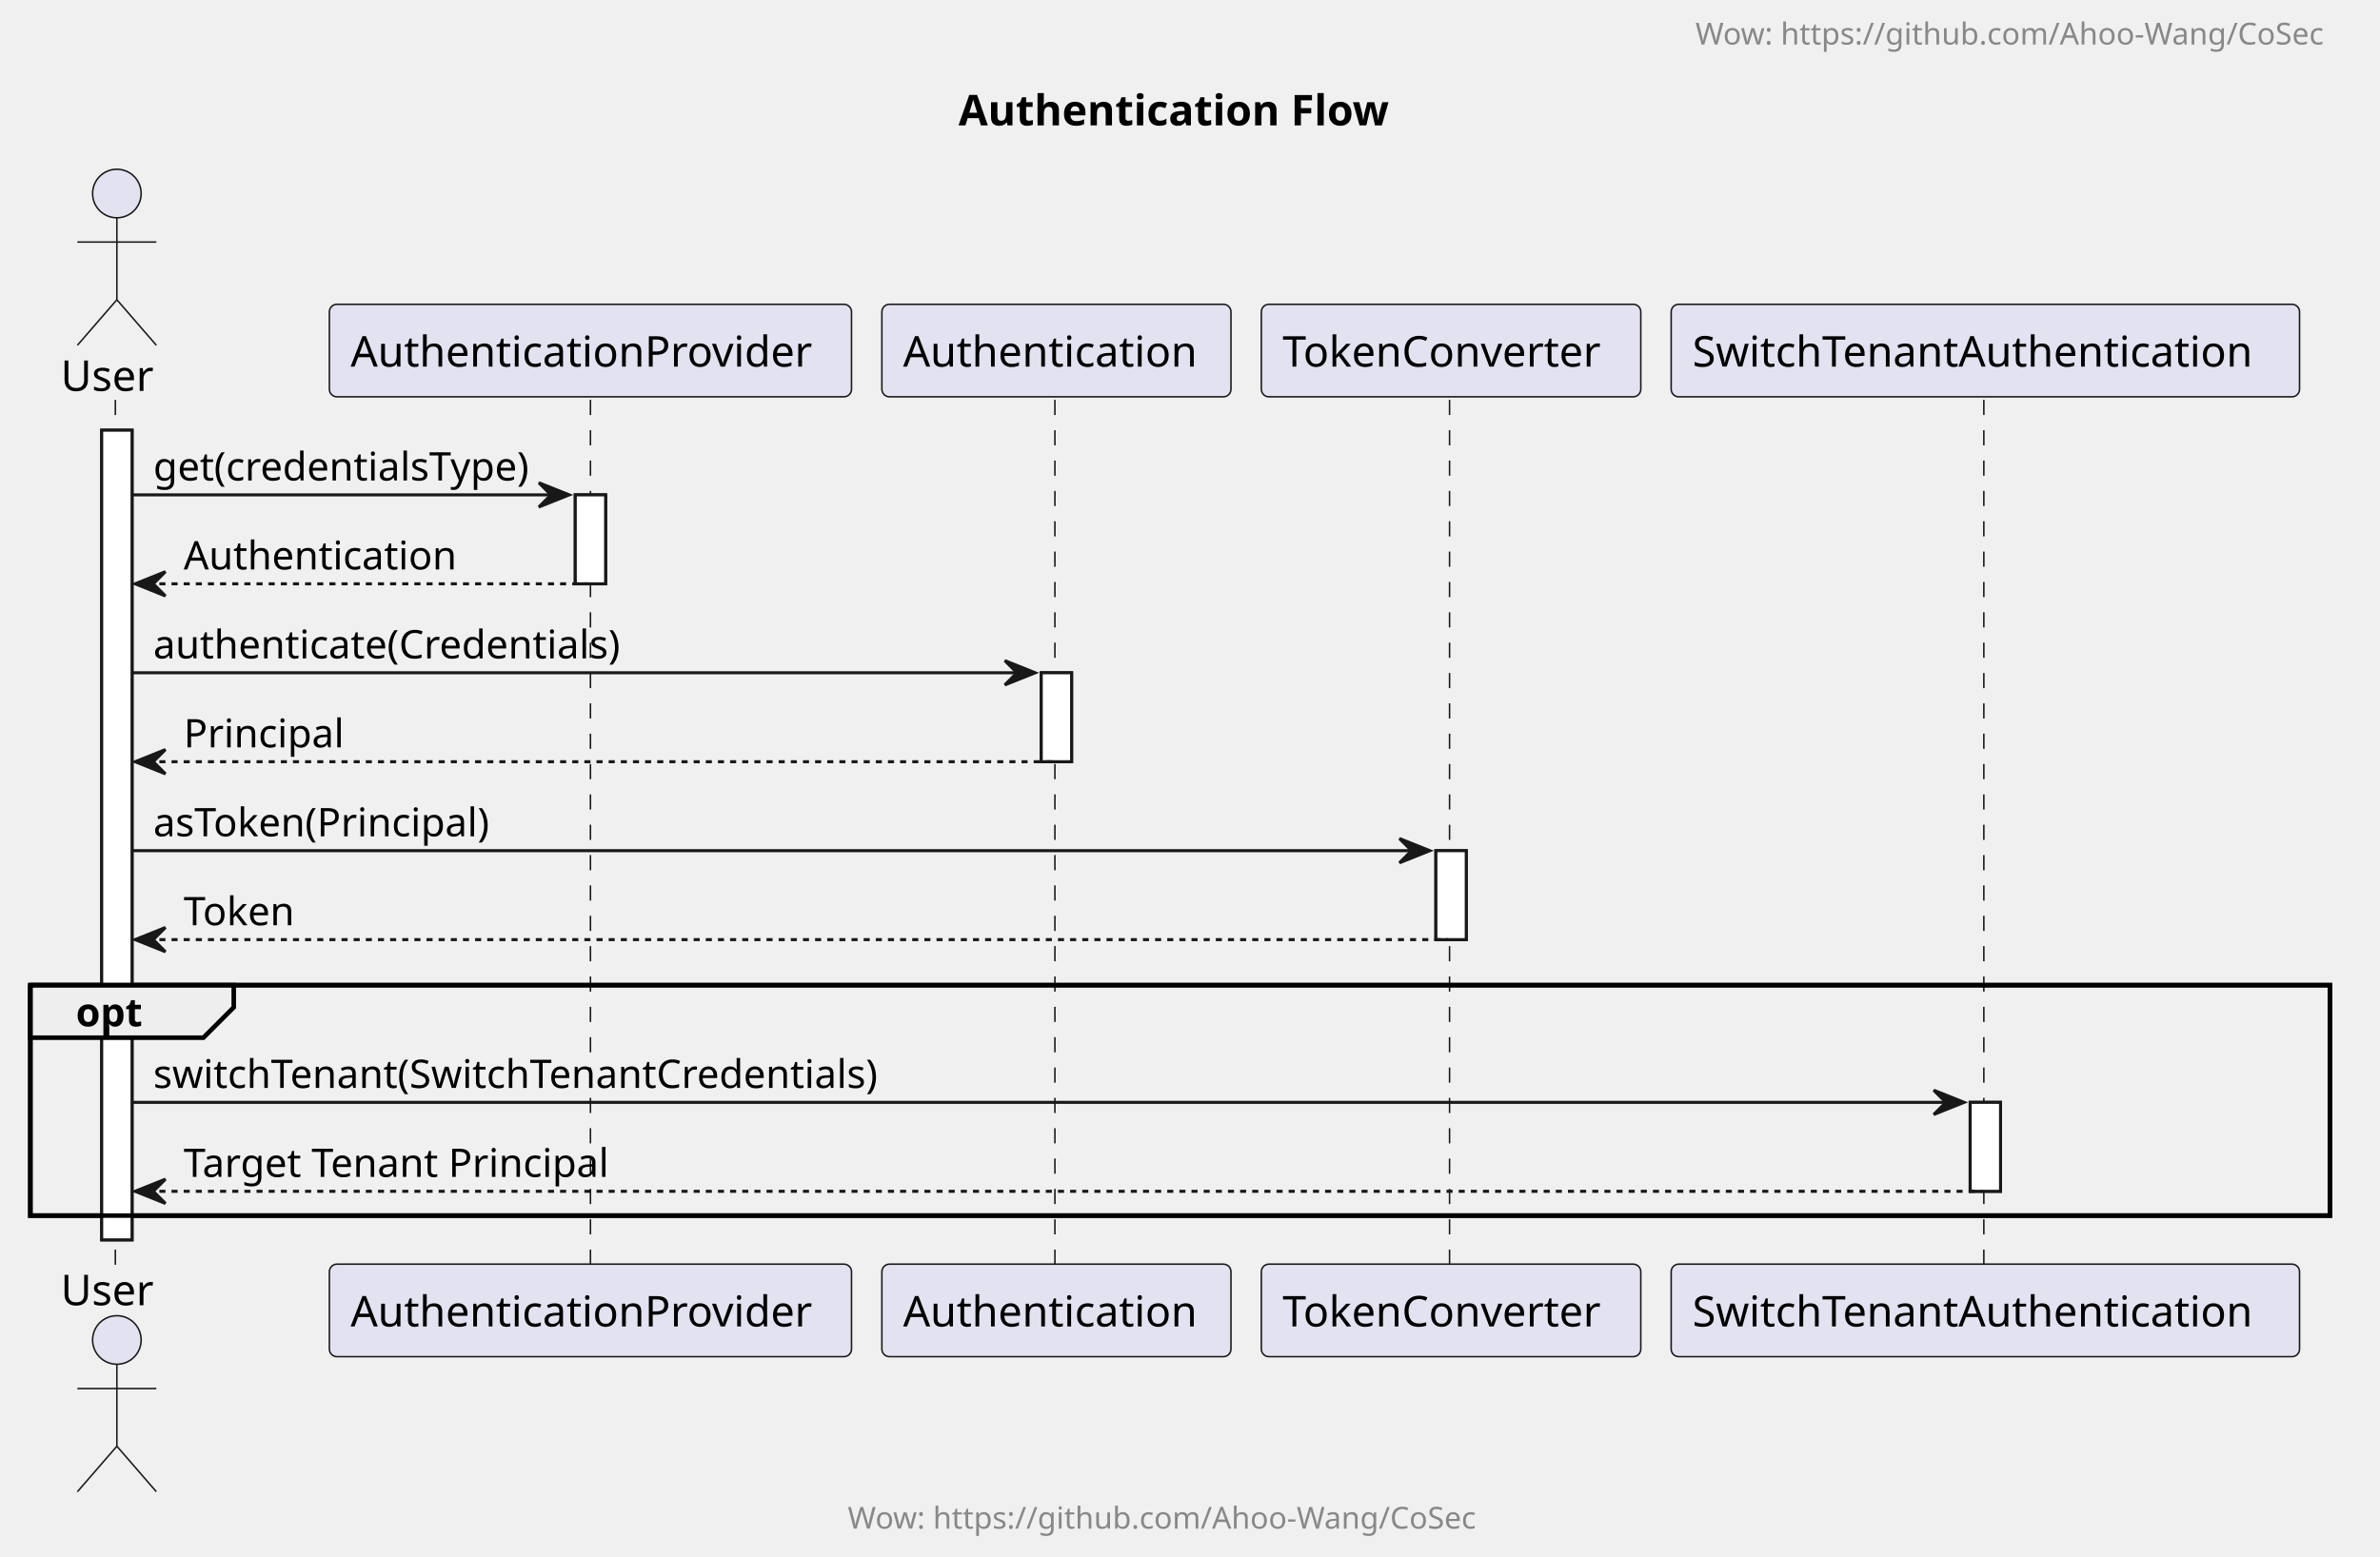
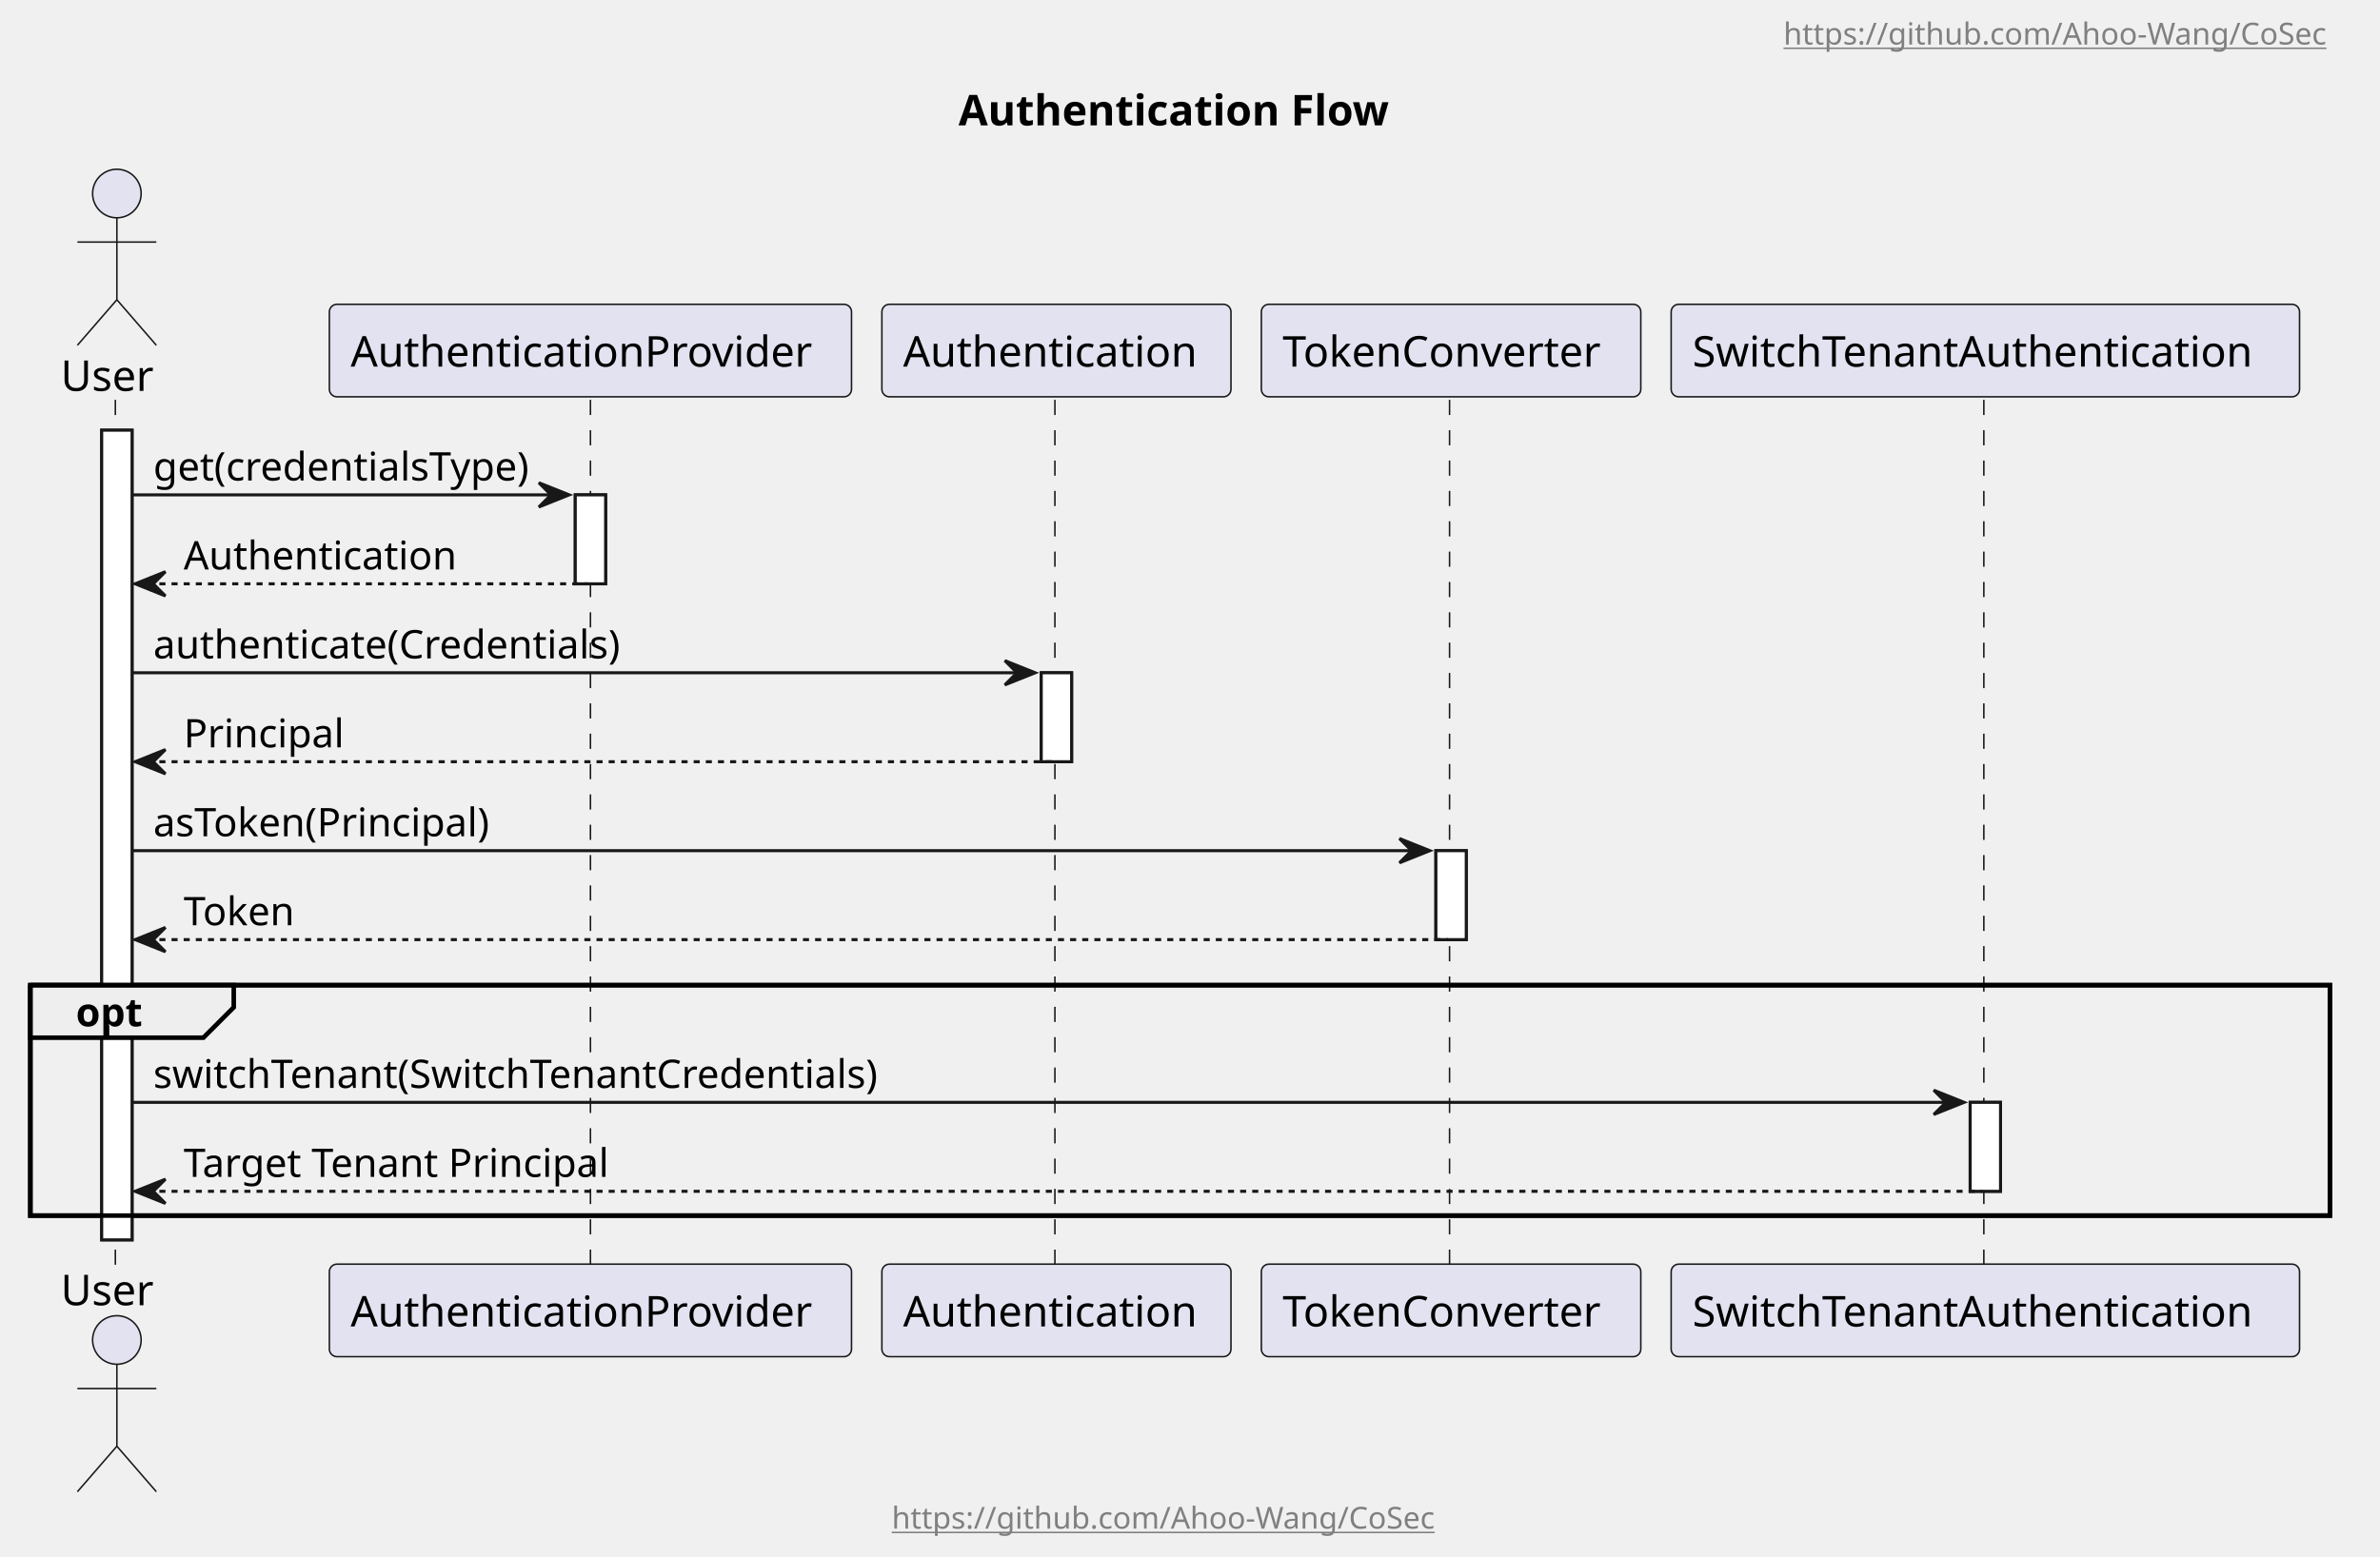
- <svg xmlns="http://www.w3.org/2000/svg" contentStyleType="text/css" height="513px" preserveAspectRatio="none" style="width:784px;height:513px;background:#FFFFFF;" version="1.1" viewBox="0 0 784 513" width="784px" zoomAndPan="magnify">
+ <svg xmlns="http://www.w3.org/2000/svg" xmlns:xlink="http://www.w3.org/1999/xlink" contentStyleType="text/css" height="513px" preserveAspectRatio="none" style="width:784px;height:513px;background:#FFFFFF;" version="1.1" viewBox="0 0 784 513" width="784px" zoomAndPan="magnify">
  <defs />
  <g>
    <rect fill="none" height="26.488" id="_title" style="stroke:none;stroke-width:1.0;" width="155" x="310.75" y="22.777" />
    <text fill="#000000" font-family="sans-serif" font-size="14" font-weight="bold" lengthAdjust="spacing" textLength="145" x="315.75" y="41.312">Authentication Flow</text>
    <rect fill="#FFFFFF" height="266.795" style="stroke:#181818;stroke-width:1.0;" width="10" x="33.5" y="141.754" />
    <rect fill="#FFFFFF" height="29.311" style="stroke:#181818;stroke-width:1.0;" width="10" x="189.5" y="163.065" />
    <rect fill="#FFFFFF" height="29.311" style="stroke:#181818;stroke-width:1.0;" width="10" x="343" y="221.685" />
    <rect fill="#FFFFFF" height="29.311" style="stroke:#181818;stroke-width:1.0;" width="10" x="473" y="280.307" />
    <rect fill="#FFFFFF" height="29.311" style="stroke:#181818;stroke-width:1.0;" width="10" x="649" y="363.238" />
    <rect fill="none" height="75.932" style="stroke:#000000;stroke-width:1.5;" width="757.5" x="10" y="324.617" />
    <line style="stroke:#181818;stroke-width:0.5;stroke-dasharray:5.0,5.0;" x1="38" x2="38" y1="131.754" y2="417.549" />
    <line style="stroke:#181818;stroke-width:0.5;stroke-dasharray:5.0,5.0;" x1="194.5" x2="194.5" y1="131.754" y2="417.549" />
    <line style="stroke:#181818;stroke-width:0.5;stroke-dasharray:5.0,5.0;" x1="347.5" x2="347.5" y1="131.754" y2="417.549" />
    <line style="stroke:#181818;stroke-width:0.5;stroke-dasharray:5.0,5.0;" x1="477.5" x2="477.5" y1="131.754" y2="417.549" />
    <line style="stroke:#181818;stroke-width:0.5;stroke-dasharray:5.0,5.0;" x1="653.5" x2="653.5" y1="131.754" y2="417.549" />
    <text fill="#000000" font-family="sans-serif" font-size="14" lengthAdjust="spacing" textLength="31" x="20" y="128.801">User</text>
    <ellipse cx="38.5" cy="63.766" fill="#E2E2F0" rx="8" ry="8" style="stroke:#181818;stroke-width:0.5;" />
    <path d="M38.5,71.766 L38.5,98.766 M25.5,79.766 L51.5,79.766 M38.5,98.766 L25.5,113.766 M38.5,98.766 L51.5,113.766 " fill="none" style="stroke:#181818;stroke-width:0.5;" />
    <text fill="#000000" font-family="sans-serif" font-size="14" lengthAdjust="spacing" textLength="31" x="20" y="430.084">User</text>
    <ellipse cx="38.5" cy="441.537" fill="#E2E2F0" rx="8" ry="8" style="stroke:#181818;stroke-width:0.5;" />
    <path d="M38.5,449.537 L38.5,476.537 M25.5,457.537 L51.5,457.537 M38.5,476.537 L25.5,491.537 M38.5,476.537 L51.5,491.537 " fill="none" style="stroke:#181818;stroke-width:0.5;" />
    <rect fill="#E2E2F0" height="30.488" rx="2.5" ry="2.5" style="stroke:#181818;stroke-width:0.5;" width="172" x="108.5" y="100.266" />
    <text fill="#000000" font-family="sans-serif" font-size="14" lengthAdjust="spacing" textLength="158" x="115.5" y="120.801">AuthenticationProvider</text>
    <rect fill="#E2E2F0" height="30.488" rx="2.5" ry="2.5" style="stroke:#181818;stroke-width:0.5;" width="172" x="108.5" y="416.549" />
    <text fill="#000000" font-family="sans-serif" font-size="14" lengthAdjust="spacing" textLength="158" x="115.5" y="437.084">AuthenticationProvider</text>
    <rect fill="#E2E2F0" height="30.488" rx="2.5" ry="2.5" style="stroke:#181818;stroke-width:0.5;" width="115" x="290.5" y="100.266" />
    <text fill="#000000" font-family="sans-serif" font-size="14" lengthAdjust="spacing" textLength="101" x="297.5" y="120.801">Authentication</text>
    <rect fill="#E2E2F0" height="30.488" rx="2.5" ry="2.5" style="stroke:#181818;stroke-width:0.5;" width="115" x="290.5" y="416.549" />
    <text fill="#000000" font-family="sans-serif" font-size="14" lengthAdjust="spacing" textLength="101" x="297.5" y="437.084">Authentication</text>
    <rect fill="#E2E2F0" height="30.488" rx="2.5" ry="2.5" style="stroke:#181818;stroke-width:0.5;" width="125" x="415.5" y="100.266" />
    <text fill="#000000" font-family="sans-serif" font-size="14" lengthAdjust="spacing" textLength="111" x="422.5" y="120.801">TokenConverter</text>
    <rect fill="#E2E2F0" height="30.488" rx="2.5" ry="2.5" style="stroke:#181818;stroke-width:0.5;" width="125" x="415.5" y="416.549" />
    <text fill="#000000" font-family="sans-serif" font-size="14" lengthAdjust="spacing" textLength="111" x="422.5" y="437.084">TokenConverter</text>
    <rect fill="#E2E2F0" height="30.488" rx="2.5" ry="2.5" style="stroke:#181818;stroke-width:0.5;" width="207" x="550.5" y="100.266" />
    <text fill="#000000" font-family="sans-serif" font-size="14" lengthAdjust="spacing" textLength="193" x="557.5" y="120.801">SwitchTenantAuthentication</text>
    <rect fill="#E2E2F0" height="30.488" rx="2.5" ry="2.5" style="stroke:#181818;stroke-width:0.5;" width="207" x="550.5" y="416.549" />
    <text fill="#000000" font-family="sans-serif" font-size="14" lengthAdjust="spacing" textLength="193" x="557.5" y="437.084">SwitchTenantAuthentication</text>
    <rect fill="#FFFFFF" height="266.795" style="stroke:#181818;stroke-width:1.0;" width="10" x="33.5" y="141.754" />
    <rect fill="#FFFFFF" height="29.311" style="stroke:#181818;stroke-width:1.0;" width="10" x="189.5" y="163.065" />
    <rect fill="#FFFFFF" height="29.311" style="stroke:#181818;stroke-width:1.0;" width="10" x="343" y="221.685" />
    <rect fill="#FFFFFF" height="29.311" style="stroke:#181818;stroke-width:1.0;" width="10" x="473" y="280.307" />
    <rect fill="#FFFFFF" height="29.311" style="stroke:#181818;stroke-width:1.0;" width="10" x="649" y="363.238" />
    <polygon fill="#181818" points="177.5,159.065,187.5,163.065,177.5,167.065,181.5,163.065" style="stroke:#181818;stroke-width:1.0;" />
    <line style="stroke:#181818;stroke-width:1.0;" x1="43.5" x2="183.5" y1="163.065" y2="163.065" />
    <text fill="#000000" font-family="sans-serif" font-size="13" lengthAdjust="spacing" textLength="127" x="50.5" y="158.322">get(credentialsType)</text>
    <polygon fill="#181818" points="54.5,188.375,44.5,192.375,54.5,196.375,50.5,192.375" style="stroke:#181818;stroke-width:1.0;" />
    <line style="stroke:#181818;stroke-width:1.0;stroke-dasharray:2.0,2.0;" x1="48.5" x2="193.5" y1="192.375" y2="192.375" />
    <text fill="#000000" font-family="sans-serif" font-size="13" lengthAdjust="spacing" textLength="93" x="60.5" y="187.633">Authentication</text>
    <polygon fill="#181818" points="331,217.685,341,221.685,331,225.685,335,221.685" style="stroke:#181818;stroke-width:1.0;" />
    <line style="stroke:#181818;stroke-width:1.0;" x1="43.5" x2="337" y1="221.685" y2="221.685" />
    <text fill="#000000" font-family="sans-serif" font-size="13" lengthAdjust="spacing" textLength="157" x="50.5" y="216.943">authenticate(Credentials)</text>
    <polygon fill="#181818" points="54.5,246.996,44.5,250.996,54.5,254.996,50.5,250.996" style="stroke:#181818;stroke-width:1.0;" />
    <line style="stroke:#181818;stroke-width:1.0;stroke-dasharray:2.0,2.0;" x1="48.5" x2="347" y1="250.996" y2="250.996" />
    <text fill="#000000" font-family="sans-serif" font-size="13" lengthAdjust="spacing" textLength="54" x="60.5" y="246.254">Principal</text>
    <polygon fill="#181818" points="461,276.307,471,280.307,461,284.307,465,280.307" style="stroke:#181818;stroke-width:1.0;" />
    <line style="stroke:#181818;stroke-width:1.0;" x1="43.5" x2="467" y1="280.307" y2="280.307" />
    <text fill="#000000" font-family="sans-serif" font-size="13" lengthAdjust="spacing" textLength="115" x="50.5" y="275.565">asToken(Principal)</text>
    <polygon fill="#181818" points="54.5,305.617,44.5,309.617,54.5,313.617,50.5,309.617" style="stroke:#181818;stroke-width:1.0;" />
    <line style="stroke:#181818;stroke-width:1.0;stroke-dasharray:2.0,2.0;" x1="48.5" x2="477" y1="309.617" y2="309.617" />
    <text fill="#000000" font-family="sans-serif" font-size="13" lengthAdjust="spacing" textLength="39" x="60.5" y="304.875">Token</text>
    <path d="M10,324.617 L77,324.617 L77,331.928 L67,341.928 L10,341.928 L10,324.617 " fill="#EEEEEE" style="stroke:#000000;stroke-width:1.5;" />
    <rect fill="none" height="75.932" style="stroke:#000000;stroke-width:1.5;" width="757.5" x="10" y="324.617" />
    <text fill="#000000" font-family="sans-serif" font-size="13" font-weight="bold" lengthAdjust="spacing" textLength="22" x="25" y="338.185">opt</text>
    <polygon fill="#181818" points="637,359.238,647,363.238,637,367.238,641,363.238" style="stroke:#181818;stroke-width:1.0;" />
    <line style="stroke:#181818;stroke-width:1.0;" x1="43.5" x2="643" y1="363.238" y2="363.238" />
    <text fill="#000000" font-family="sans-serif" font-size="13" lengthAdjust="spacing" textLength="247" x="50.5" y="358.496">switchTenant(SwitchTenantCredentials)</text>
    <polygon fill="#181818" points="54.5,388.549,44.5,392.549,54.5,396.549,50.5,392.549" style="stroke:#181818;stroke-width:1.0;" />
    <line style="stroke:#181818;stroke-width:1.0;stroke-dasharray:2.0,2.0;" x1="48.5" x2="653" y1="392.549" y2="392.549" />
    <text fill="#000000" font-family="sans-serif" font-size="13" lengthAdjust="spacing" textLength="145" x="60.5" y="387.807">Target Tenant Principal</text>
-     <rect fill="none" height="11.777" id="_title" style="stroke:none;stroke-width:1.0;" width="218" x="558.5" y="5" />
-     <text fill="#888888" font-family="sans-serif" font-size="10" lengthAdjust="spacing" textLength="218" x="558.5" y="14.668">Wow: https://github.com/Ahoo-Wang/CoSec</text>
-     <rect fill="none" height="11.777" id="_title" style="stroke:none;stroke-width:1.0;" width="218" x="279.25" y="494.037" />
-     <text fill="#888888" font-family="sans-serif" font-size="10" lengthAdjust="spacing" textLength="218" x="279.25" y="503.705">Wow: https://github.com/Ahoo-Wang/CoSec</text>
+     <rect fill="none" height="11.777" id="_title" style="stroke:none;stroke-width:1.0;" width="189" x="587.5" y="5" />
+     <a href="https://github.com/Ahoo-Wang/CoSec" target="_top" title="https://github.com/Ahoo-Wang/CoSec" xlink:actuate="onRequest" xlink:href="https://github.com/Ahoo-Wang/CoSec" xlink:show="new" xlink:title="https://github.com/Ahoo-Wang/CoSec" xlink:type="simple">
+       <text fill="#808080" font-family="sans-serif" font-size="10" lengthAdjust="spacing" text-decoration="underline" textLength="189" x="587.5" y="14.668">https://github.com/Ahoo-Wang/CoSec</text>
+     </a>
+     <rect fill="none" height="11.777" id="_title" style="stroke:none;stroke-width:1.0;" width="189" x="293.75" y="494.037" />
+     <a href="https://github.com/Ahoo-Wang/CoSec" target="_top" title="https://github.com/Ahoo-Wang/CoSec" xlink:actuate="onRequest" xlink:href="https://github.com/Ahoo-Wang/CoSec" xlink:show="new" xlink:title="https://github.com/Ahoo-Wang/CoSec" xlink:type="simple">
+       <text fill="#808080" font-family="sans-serif" font-size="10" lengthAdjust="spacing" text-decoration="underline" textLength="189" x="293.75" y="503.705">https://github.com/Ahoo-Wang/CoSec</text>
+     </a>
  </g>
</svg>
